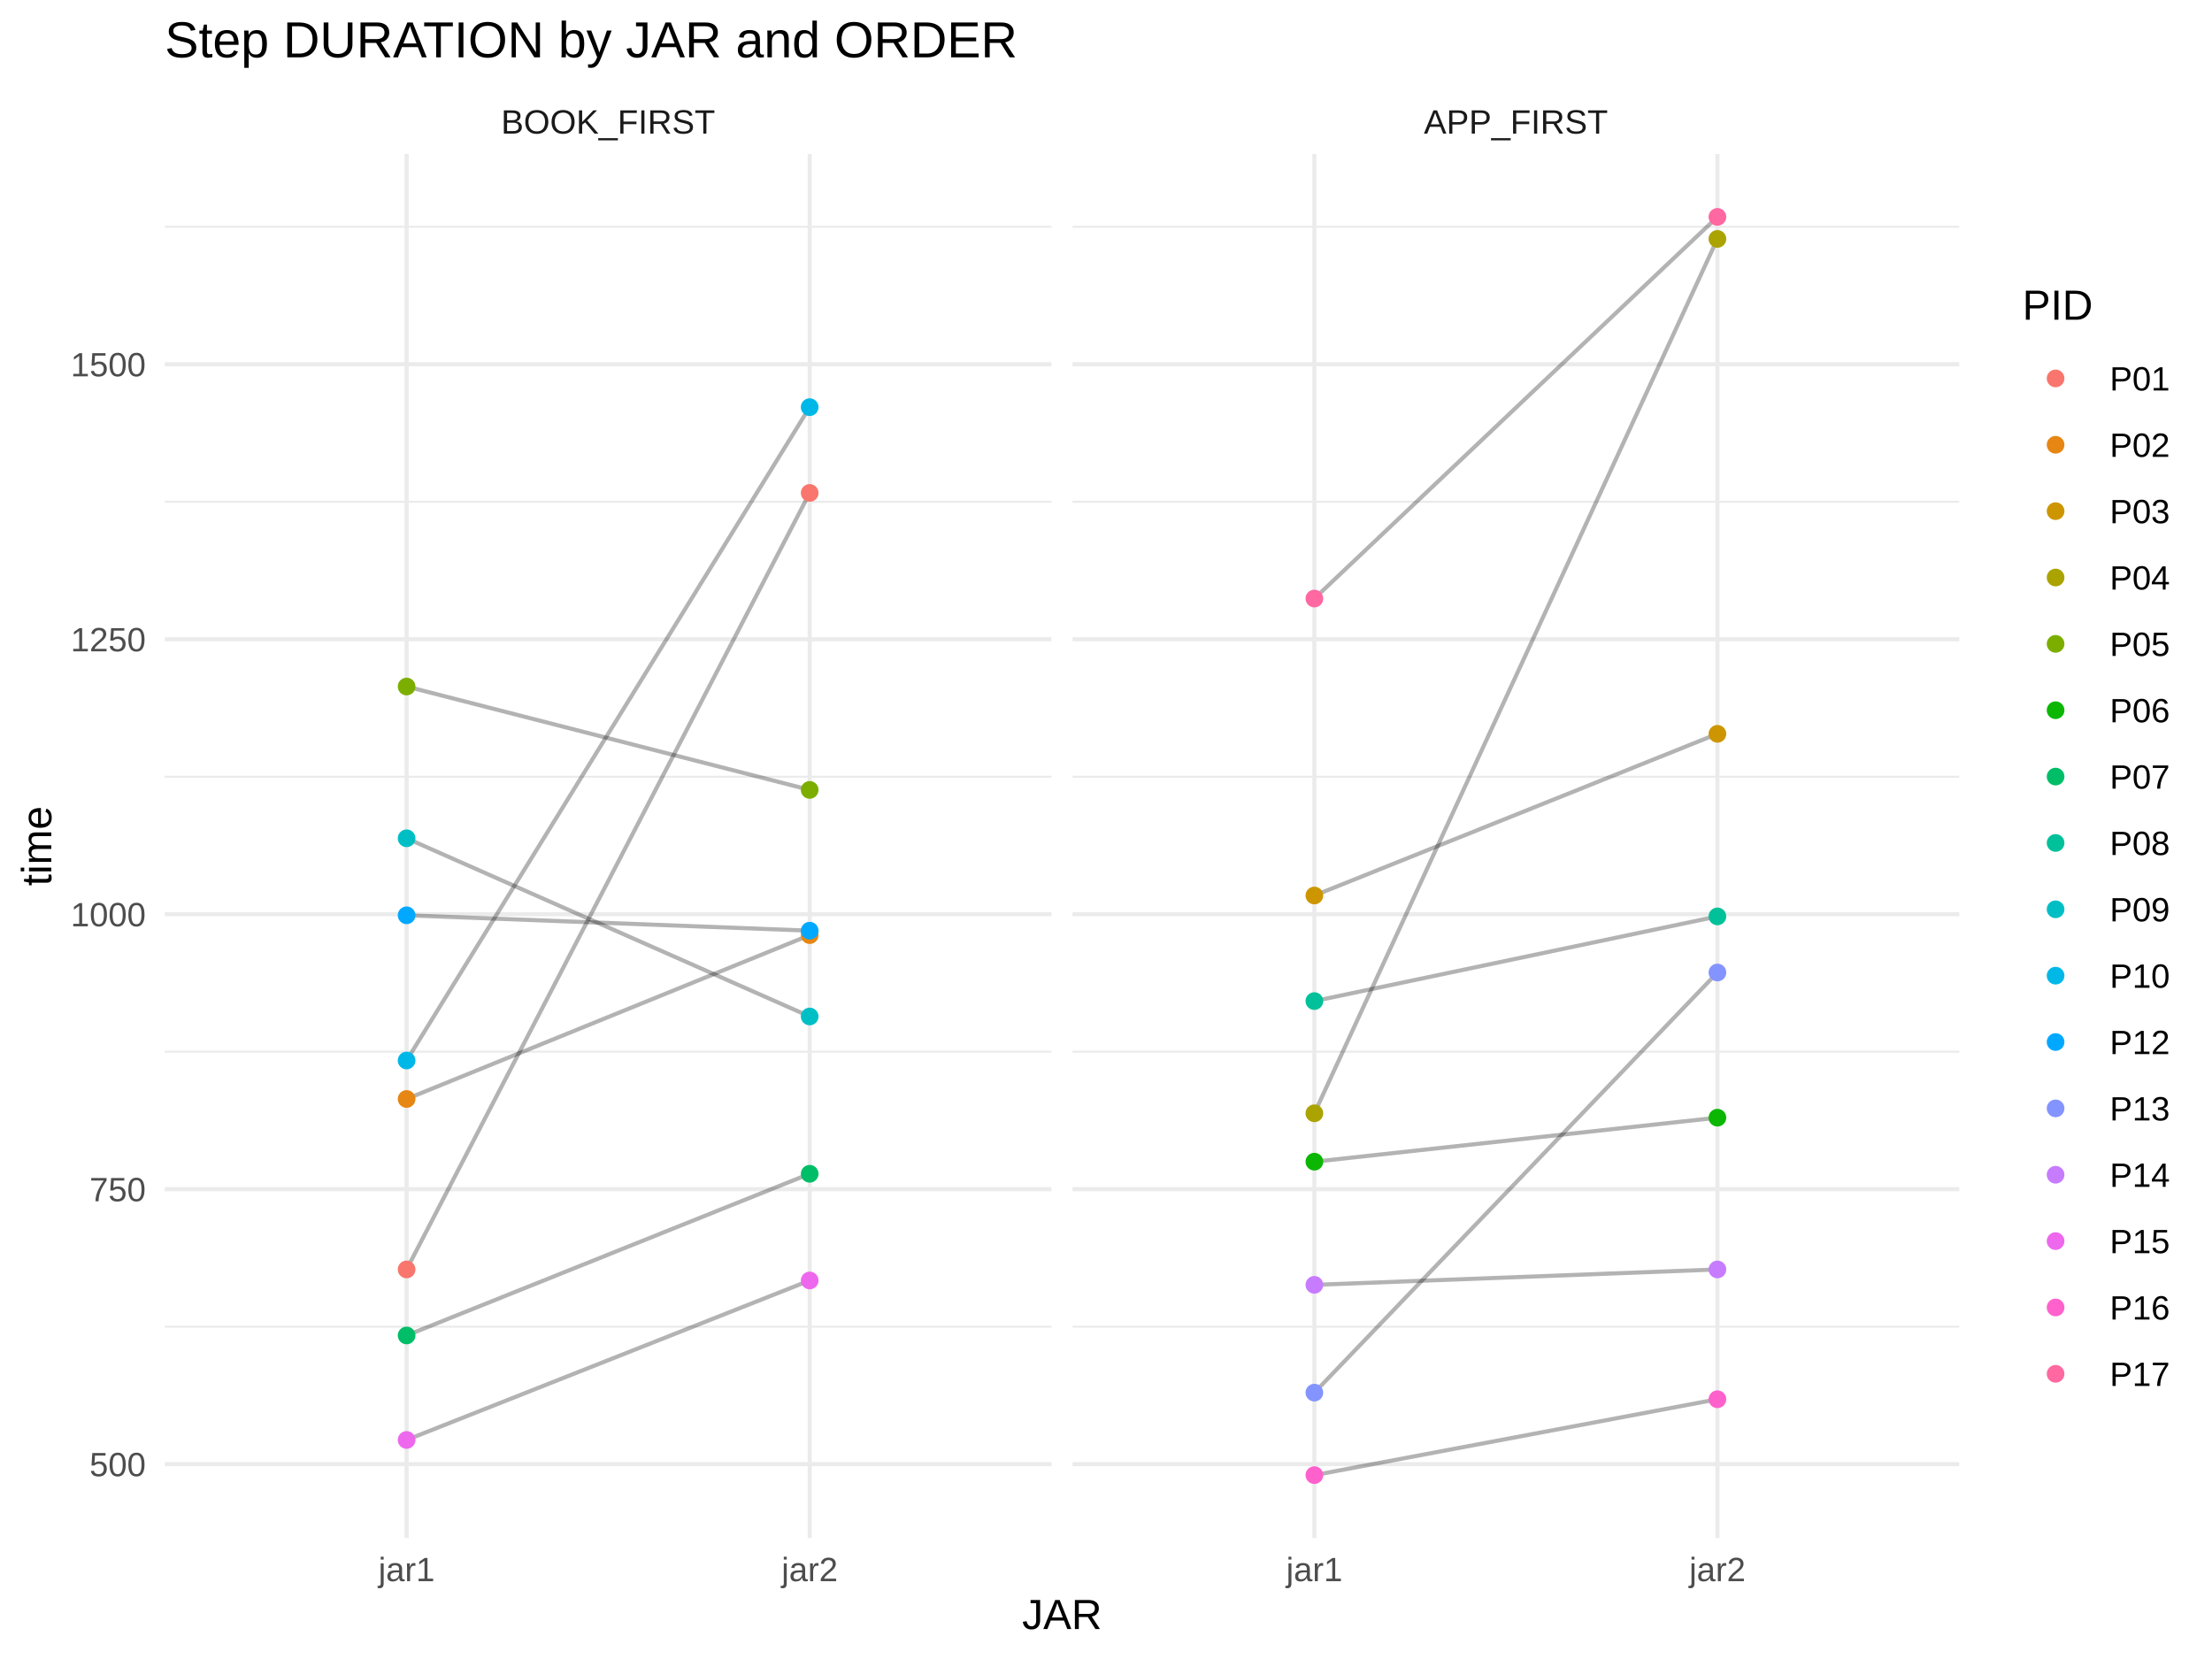
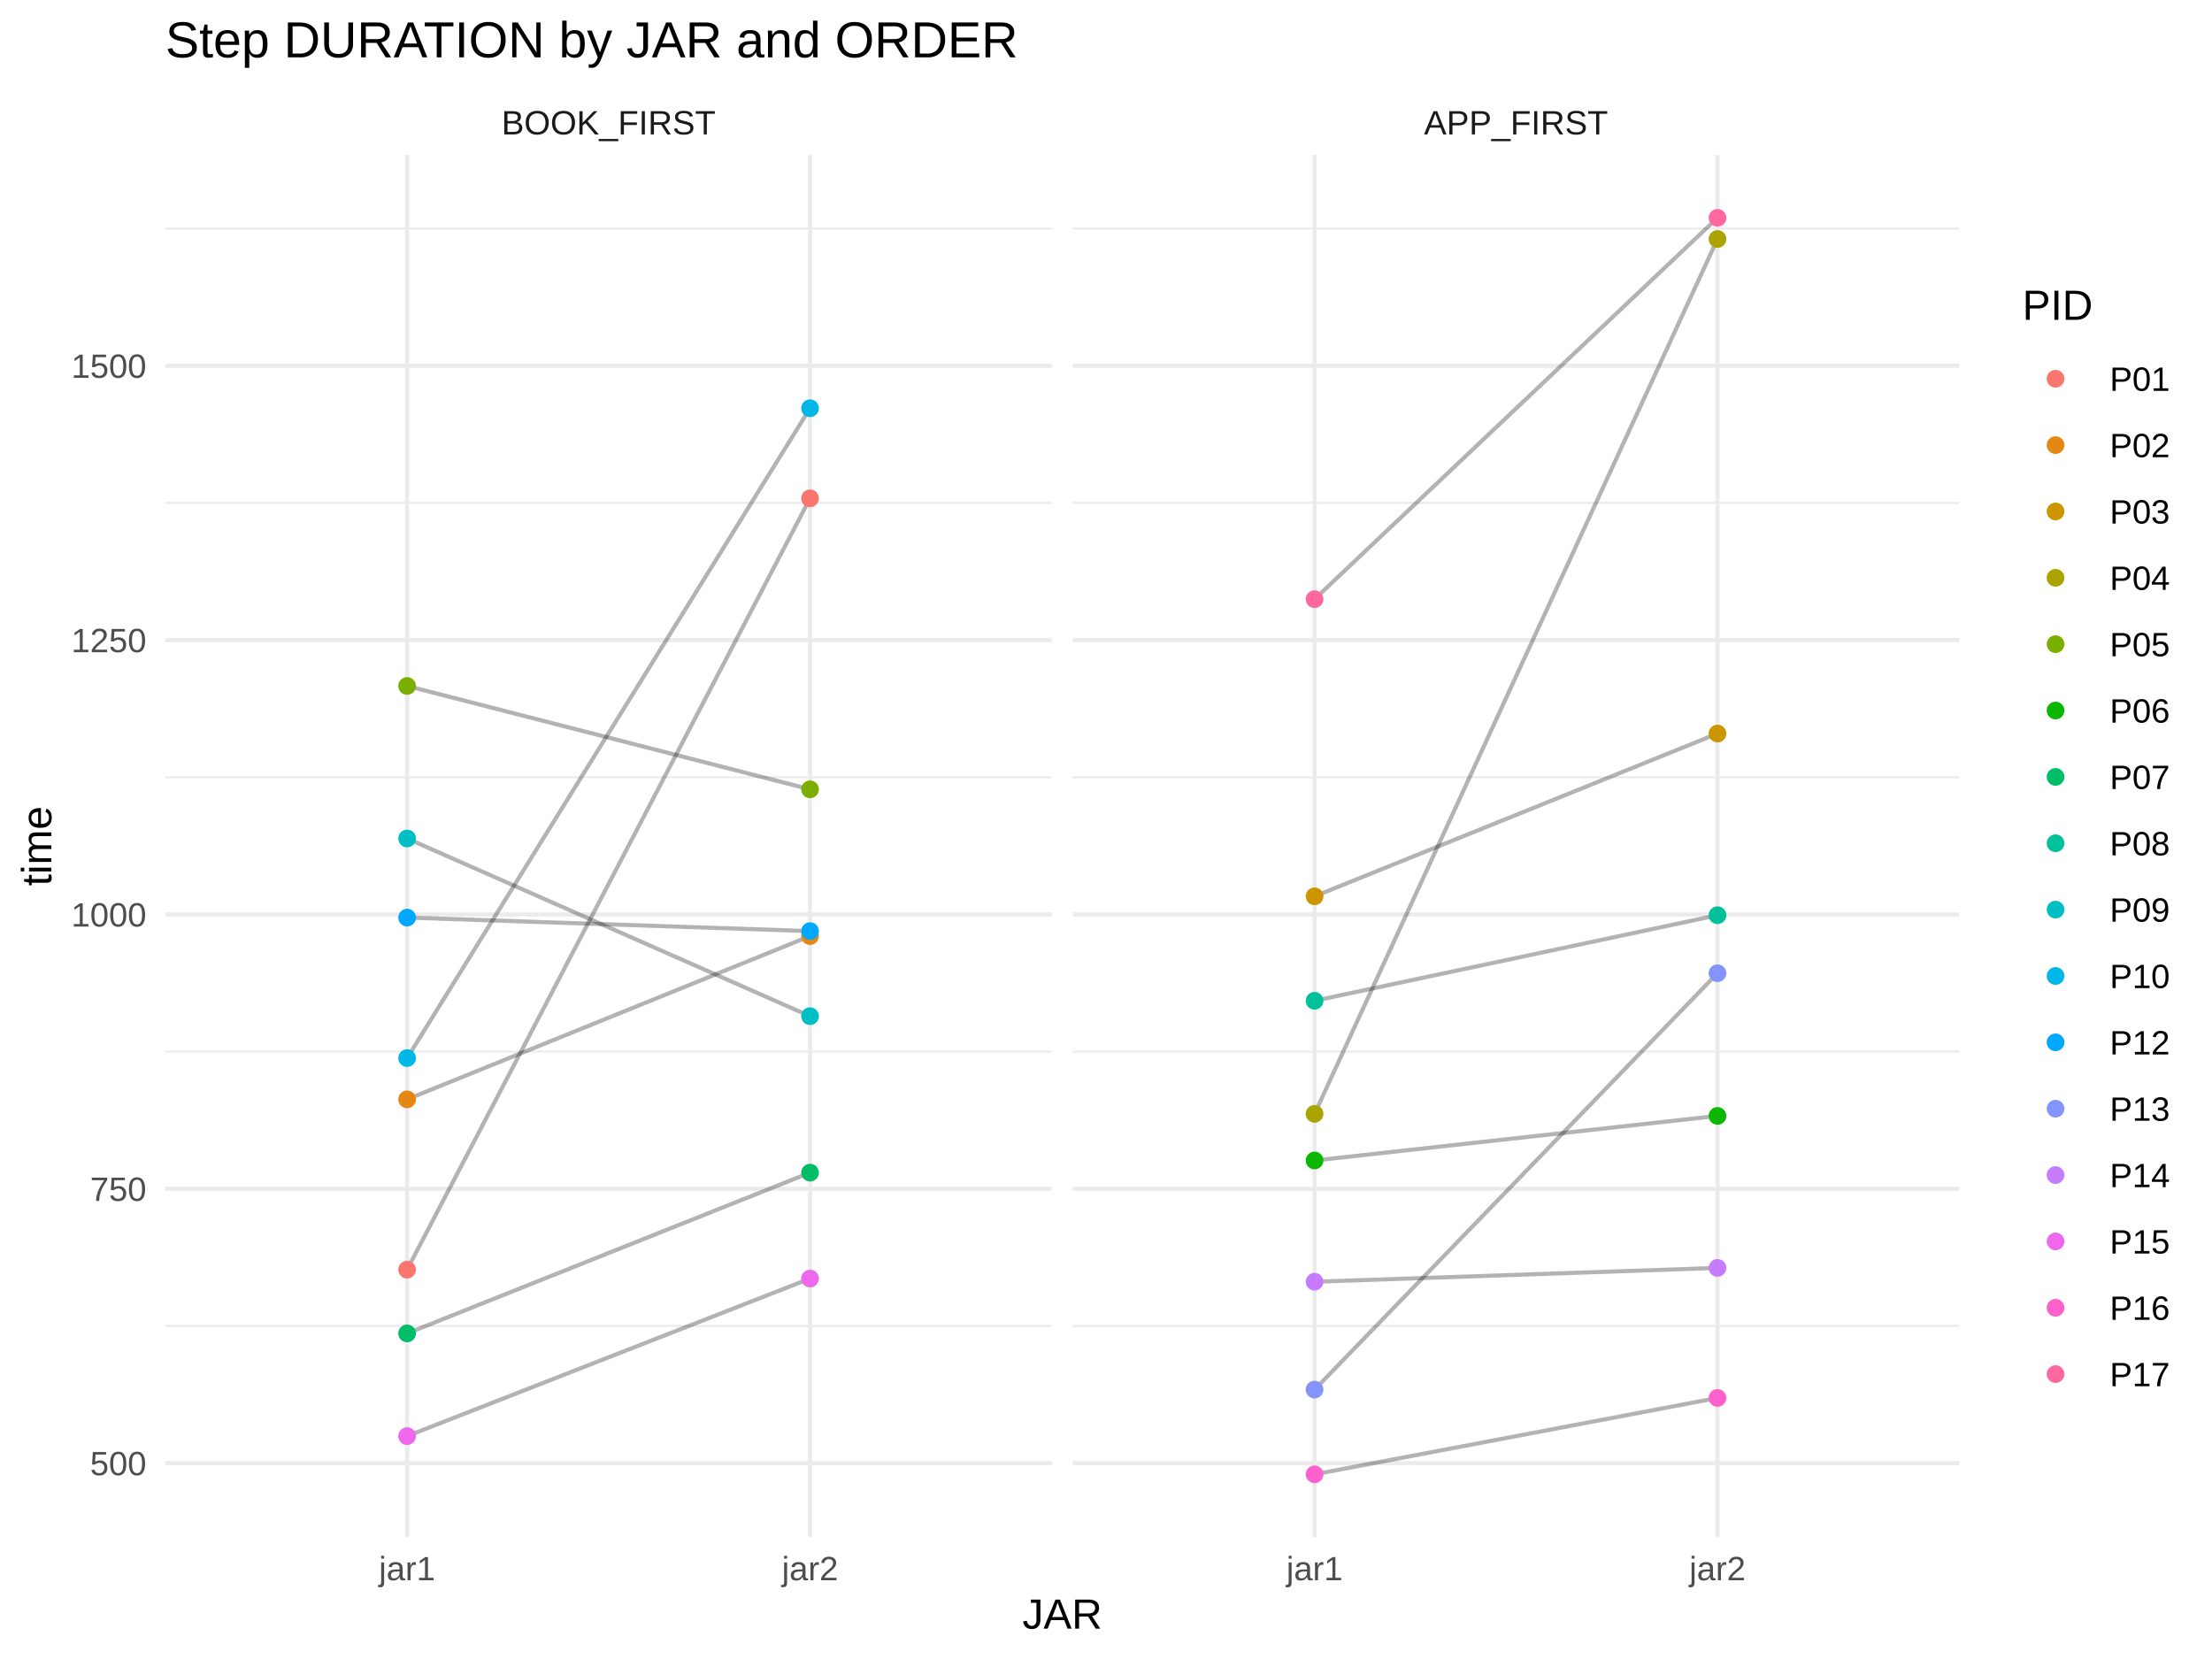
- <svg xmlns="http://www.w3.org/2000/svg" width="576.00pt" height="432.00pt" viewBox="0 0 576.00 432.00">
-   <g class="svglite">
-     <defs>
-       <style type="text/css">
+ <svg xmlns="http://www.w3.org/2000/svg" class="svglite" width="576.00pt" height="432.00pt" viewBox="0 0 576.00 432.00">
+   <defs>
+     <style type="text/css">
    .svglite line, .svglite polyline, .svglite polygon, .svglite path, .svglite rect, .svglite circle {
      fill: none;
      stroke: #000000;
      stroke-linecap: round;
      stroke-linejoin: round;
      stroke-miterlimit: 10.00;
    }
    .svglite text {
      white-space: pre;
    }
-     .svglite g.glyphgroup path {
-       fill: inherit;
-       stroke: none;
-     }
  </style>
-     </defs>
-     <rect width="100%" height="100%" style="stroke: none; fill: none;" />
-     <defs>
-       <clipPath id="cpMC4wMHw1NzYuMDB8MC4wMHw0MzIuMDA=">
-         <rect x="0.00" y="0.00" width="576.00" height="432.00" />
-       </clipPath>
-     </defs>
-     <g clip-path="url(#cpMC4wMHw1NzYuMDB8MC4wMHw0MzIuMDA=)">
+   </defs>
+   <rect width="100%" height="100%" style="stroke: none; fill: none;" />
+   <defs>
+     <clipPath id="cpMC4wMHw1NzYuMDB8MC4wMHw0MzIuMDA=">
+       <rect x="0.00" y="0.00" width="576.00" height="432.00" />
+     </clipPath>
+   </defs>
+   <g clip-path="url(#cpMC4wMHw1NzYuMDB8MC4wMHw0MzIuMDA=)">
</g>
-     <defs>
-       <clipPath id="cpNDIuOTF8MjczLjgxfDQwLjA5fDQwMC41MA==">
-         <rect x="42.91" y="40.09" width="230.90" height="360.41" />
-       </clipPath>
-     </defs>
-     <g clip-path="url(#cpNDIuOTF8MjczLjgxfDQwLjA5fDQwMC41MA==)">
-       <polyline points="42.91,345.46 273.81,345.46 " style="stroke-width: 0.53; stroke: #EBEBEB; stroke-linecap: butt;" />
-       <polyline points="42.91,273.86 273.81,273.86 " style="stroke-width: 0.53; stroke: #EBEBEB; stroke-linecap: butt;" />
-       <polyline points="42.91,202.26 273.81,202.26 " style="stroke-width: 0.53; stroke: #EBEBEB; stroke-linecap: butt;" />
-       <polyline points="42.91,130.66 273.81,130.66 " style="stroke-width: 0.53; stroke: #EBEBEB; stroke-linecap: butt;" />
-       <polyline points="42.91,59.05 273.81,59.05 " style="stroke-width: 0.53; stroke: #EBEBEB; stroke-linecap: butt;" />
-       <polyline points="42.91,381.26 273.81,381.26 " style="stroke-width: 1.07; stroke: #EBEBEB; stroke-linecap: butt;" />
-       <polyline points="42.91,309.66 273.81,309.66 " style="stroke-width: 1.07; stroke: #EBEBEB; stroke-linecap: butt;" />
-       <polyline points="42.91,238.06 273.81,238.06 " style="stroke-width: 1.07; stroke: #EBEBEB; stroke-linecap: butt;" />
-       <polyline points="42.91,166.46 273.81,166.46 " style="stroke-width: 1.07; stroke: #EBEBEB; stroke-linecap: butt;" />
-       <polyline points="42.91,94.85 273.81,94.85 " style="stroke-width: 1.07; stroke: #EBEBEB; stroke-linecap: butt;" />
-       <polyline points="105.88,400.50 105.88,40.09 " style="stroke-width: 1.07; stroke: #EBEBEB; stroke-linecap: butt;" />
-       <polyline points="210.84,400.50 210.84,40.09 " style="stroke-width: 1.07; stroke: #EBEBEB; stroke-linecap: butt;" />
-       <polyline points="105.88,330.56 210.84,128.36 " style="stroke-width: 1.07; stroke: #000000; stroke-opacity: 0.30; stroke-linecap: butt;" />
-       <polyline points="105.88,286.17 210.84,243.50 " style="stroke-width: 1.07; stroke: #000000; stroke-opacity: 0.30; stroke-linecap: butt;" />
-       <polyline points="105.88,178.77 210.84,205.69 " style="stroke-width: 1.07; stroke: #000000; stroke-opacity: 0.30; stroke-linecap: butt;" />
-       <polyline points="105.88,347.75 210.84,305.65 " style="stroke-width: 1.07; stroke: #000000; stroke-opacity: 0.30; stroke-linecap: butt;" />
-       <polyline points="105.88,218.29 210.84,264.69 " style="stroke-width: 1.07; stroke: #000000; stroke-opacity: 0.30; stroke-linecap: butt;" />
-       <polyline points="105.88,276.15 210.84,106.02 " style="stroke-width: 1.07; stroke: #000000; stroke-opacity: 0.30; stroke-linecap: butt;" />
-       <polyline points="105.88,238.34 210.84,242.35 " style="stroke-width: 1.07; stroke: #000000; stroke-opacity: 0.30; stroke-linecap: butt;" />
-       <polyline points="105.88,374.96 210.84,333.43 " style="stroke-width: 1.07; stroke: #000000; stroke-opacity: 0.30; stroke-linecap: butt;" />
-       <circle cx="105.88" cy="330.56" r="1.95" style="stroke-width: 0.71; stroke: #F8766D; fill: #F8766D;" />
-       <circle cx="210.84" cy="128.36" r="1.95" style="stroke-width: 0.71; stroke: #F8766D; fill: #F8766D;" />
-       <circle cx="105.88" cy="286.17" r="1.95" style="stroke-width: 0.71; stroke: #E68613; fill: #E68613;" />
-       <circle cx="210.84" cy="243.50" r="1.95" style="stroke-width: 0.71; stroke: #E68613; fill: #E68613;" />
-       <circle cx="105.88" cy="178.77" r="1.95" style="stroke-width: 0.71; stroke: #7CAE00; fill: #7CAE00;" />
-       <circle cx="210.84" cy="205.69" r="1.95" style="stroke-width: 0.71; stroke: #7CAE00; fill: #7CAE00;" />
-       <circle cx="105.88" cy="347.75" r="1.95" style="stroke-width: 0.71; stroke: #00BE67; fill: #00BE67;" />
-       <circle cx="210.84" cy="305.65" r="1.95" style="stroke-width: 0.71; stroke: #00BE67; fill: #00BE67;" />
-       <circle cx="105.88" cy="218.29" r="1.95" style="stroke-width: 0.71; stroke: #00BFC4; fill: #00BFC4;" />
-       <circle cx="210.84" cy="264.69" r="1.95" style="stroke-width: 0.71; stroke: #00BFC4; fill: #00BFC4;" />
-       <circle cx="105.88" cy="276.15" r="1.95" style="stroke-width: 0.71; stroke: #00B8E7; fill: #00B8E7;" />
-       <circle cx="210.84" cy="106.02" r="1.95" style="stroke-width: 0.71; stroke: #00B8E7; fill: #00B8E7;" />
-       <circle cx="105.88" cy="238.34" r="1.95" style="stroke-width: 0.71; stroke: #00A9FF; fill: #00A9FF;" />
-       <circle cx="210.84" cy="242.35" r="1.95" style="stroke-width: 0.71; stroke: #00A9FF; fill: #00A9FF;" />
-       <circle cx="105.88" cy="374.96" r="1.95" style="stroke-width: 0.71; stroke: #ED68ED; fill: #ED68ED;" />
-       <circle cx="210.84" cy="333.43" r="1.95" style="stroke-width: 0.71; stroke: #ED68ED; fill: #ED68ED;" />
-     </g>
-     <g clip-path="url(#cpMC4wMHw1NzYuMDB8MC4wMHw0MzIuMDA=)">
+   <defs>
+     <clipPath id="cpNDMuMDZ8MjczLjg4fDQwLjM2fDQwMC4yNw==">
+       <rect x="43.06" y="40.36" width="230.82" height="359.90" />
+     </clipPath>
+   </defs>
+   <g clip-path="url(#cpNDMuMDZ8MjczLjg4fDQwLjM2fDQwMC4yNw==)">
+     <polyline points="43.06,345.27 273.88,345.27 " style="stroke-width: 0.53; stroke: #EBEBEB; stroke-linecap: butt;" />
+     <polyline points="43.06,273.84 273.88,273.84 " style="stroke-width: 0.53; stroke: #EBEBEB; stroke-linecap: butt;" />
+     <polyline points="43.06,202.40 273.88,202.40 " style="stroke-width: 0.53; stroke: #EBEBEB; stroke-linecap: butt;" />
+     <polyline points="43.06,130.96 273.88,130.96 " style="stroke-width: 0.53; stroke: #EBEBEB; stroke-linecap: butt;" />
+     <polyline points="43.06,59.52 273.88,59.52 " style="stroke-width: 0.53; stroke: #EBEBEB; stroke-linecap: butt;" />
+     <polyline points="43.06,380.99 273.88,380.99 " style="stroke-width: 1.07; stroke: #EBEBEB; stroke-linecap: butt;" />
+     <polyline points="43.06,309.55 273.88,309.55 " style="stroke-width: 1.07; stroke: #EBEBEB; stroke-linecap: butt;" />
+     <polyline points="43.06,238.12 273.88,238.12 " style="stroke-width: 1.07; stroke: #EBEBEB; stroke-linecap: butt;" />
+     <polyline points="43.06,166.68 273.88,166.68 " style="stroke-width: 1.07; stroke: #EBEBEB; stroke-linecap: butt;" />
+     <polyline points="43.06,95.24 273.88,95.24 " style="stroke-width: 1.07; stroke: #EBEBEB; stroke-linecap: butt;" />
+     <polyline points="106.01,400.27 106.01,40.36 " style="stroke-width: 1.07; stroke: #EBEBEB; stroke-linecap: butt;" />
+     <polyline points="210.93,400.27 210.93,40.36 " style="stroke-width: 1.07; stroke: #EBEBEB; stroke-linecap: butt;" />
+     <polyline points="106.01,330.61 210.93,129.76 " style="stroke-width: 1.07; stroke: #000000; stroke-opacity: 0.30; stroke-linecap: butt;" />
+     <polyline points="106.01,286.27 210.93,243.75 " style="stroke-width: 1.07; stroke: #000000; stroke-opacity: 0.30; stroke-linecap: butt;" />
+     <polyline points="106.01,178.62 210.93,205.54 " style="stroke-width: 1.07; stroke: #000000; stroke-opacity: 0.30; stroke-linecap: butt;" />
+     <polyline points="106.01,347.22 210.93,305.35 " style="stroke-width: 1.07; stroke: #000000; stroke-opacity: 0.30; stroke-linecap: butt;" />
+     <polyline points="106.01,218.34 210.93,264.61 " style="stroke-width: 1.07; stroke: #000000; stroke-opacity: 0.30; stroke-linecap: butt;" />
+     <polyline points="106.01,275.52 210.93,106.30 " style="stroke-width: 1.07; stroke: #000000; stroke-opacity: 0.30; stroke-linecap: butt;" />
+     <polyline points="106.01,238.94 210.93,242.46 " style="stroke-width: 1.07; stroke: #000000; stroke-opacity: 0.30; stroke-linecap: butt;" />
+     <polyline points="106.01,373.96 210.93,332.93 " style="stroke-width: 1.07; stroke: #000000; stroke-opacity: 0.30; stroke-linecap: butt;" />
+     <circle cx="106.01" cy="330.61" r="1.95" style="stroke-width: 0.71; stroke: #F8766D; fill: #F8766D;" />
+     <circle cx="210.93" cy="129.76" r="1.95" style="stroke-width: 0.71; stroke: #F8766D; fill: #F8766D;" />
+     <circle cx="106.01" cy="286.27" r="1.95" style="stroke-width: 0.71; stroke: #E68613; fill: #E68613;" />
+     <circle cx="210.93" cy="243.75" r="1.95" style="stroke-width: 0.71; stroke: #E68613; fill: #E68613;" />
+     <circle cx="106.01" cy="178.62" r="1.95" style="stroke-width: 0.71; stroke: #7CAE00; fill: #7CAE00;" />
+     <circle cx="210.93" cy="205.54" r="1.95" style="stroke-width: 0.71; stroke: #7CAE00; fill: #7CAE00;" />
+     <circle cx="106.01" cy="347.22" r="1.95" style="stroke-width: 0.71; stroke: #00BE67; fill: #00BE67;" />
+     <circle cx="210.93" cy="305.35" r="1.95" style="stroke-width: 0.71; stroke: #00BE67; fill: #00BE67;" />
+     <circle cx="106.01" cy="218.34" r="1.95" style="stroke-width: 0.71; stroke: #00BFC4; fill: #00BFC4;" />
+     <circle cx="210.93" cy="264.61" r="1.95" style="stroke-width: 0.71; stroke: #00BFC4; fill: #00BFC4;" />
+     <circle cx="106.01" cy="275.52" r="1.95" style="stroke-width: 0.71; stroke: #00B8E7; fill: #00B8E7;" />
+     <circle cx="210.93" cy="106.30" r="1.95" style="stroke-width: 0.71; stroke: #00B8E7; fill: #00B8E7;" />
+     <circle cx="106.01" cy="238.94" r="1.95" style="stroke-width: 0.71; stroke: #00A9FF; fill: #00A9FF;" />
+     <circle cx="210.93" cy="242.46" r="1.95" style="stroke-width: 0.71; stroke: #00A9FF; fill: #00A9FF;" />
+     <circle cx="106.01" cy="373.96" r="1.95" style="stroke-width: 0.71; stroke: #ED68ED; fill: #ED68ED;" />
+     <circle cx="210.93" cy="332.93" r="1.95" style="stroke-width: 0.71; stroke: #ED68ED; fill: #ED68ED;" />
+   </g>
+   <g clip-path="url(#cpMC4wMHw1NzYuMDB8MC4wMHw0MzIuMDA=)">
</g>
-     <defs>
-       <clipPath id="cpMjc5LjI5fDUxMC4xOXw0MC4wOXw0MDAuNTA=">
-         <rect x="279.29" y="40.09" width="230.90" height="360.41" />
-       </clipPath>
-     </defs>
-     <g clip-path="url(#cpMjc5LjI5fDUxMC4xOXw0MC4wOXw0MDAuNTA=)">
-       <polyline points="279.29,345.46 510.19,345.46 " style="stroke-width: 0.53; stroke: #EBEBEB; stroke-linecap: butt;" />
-       <polyline points="279.29,273.86 510.19,273.86 " style="stroke-width: 0.53; stroke: #EBEBEB; stroke-linecap: butt;" />
-       <polyline points="279.29,202.26 510.19,202.26 " style="stroke-width: 0.53; stroke: #EBEBEB; stroke-linecap: butt;" />
-       <polyline points="279.29,130.66 510.19,130.66 " style="stroke-width: 0.53; stroke: #EBEBEB; stroke-linecap: butt;" />
-       <polyline points="279.29,59.05 510.19,59.05 " style="stroke-width: 0.53; stroke: #EBEBEB; stroke-linecap: butt;" />
-       <polyline points="279.29,381.26 510.19,381.26 " style="stroke-width: 1.07; stroke: #EBEBEB; stroke-linecap: butt;" />
-       <polyline points="279.29,309.66 510.19,309.66 " style="stroke-width: 1.07; stroke: #EBEBEB; stroke-linecap: butt;" />
-       <polyline points="279.29,238.06 510.19,238.06 " style="stroke-width: 1.07; stroke: #EBEBEB; stroke-linecap: butt;" />
-       <polyline points="279.29,166.46 510.19,166.46 " style="stroke-width: 1.07; stroke: #EBEBEB; stroke-linecap: butt;" />
-       <polyline points="279.29,94.85 510.19,94.85 " style="stroke-width: 1.07; stroke: #EBEBEB; stroke-linecap: butt;" />
-       <polyline points="342.26,400.50 342.26,40.09 " style="stroke-width: 1.07; stroke: #EBEBEB; stroke-linecap: butt;" />
-       <polyline points="447.21,400.50 447.21,40.09 " style="stroke-width: 1.07; stroke: #EBEBEB; stroke-linecap: butt;" />
-       <polyline points="342.26,233.19 447.21,191.09 " style="stroke-width: 1.07; stroke: #000000; stroke-opacity: 0.30; stroke-linecap: butt;" />
-       <polyline points="342.26,289.90 447.21,62.21 " style="stroke-width: 1.07; stroke: #000000; stroke-opacity: 0.30; stroke-linecap: butt;" />
-       <polyline points="342.26,302.50 447.21,291.04 " style="stroke-width: 1.07; stroke: #000000; stroke-opacity: 0.30; stroke-linecap: butt;" />
-       <polyline points="342.26,260.68 447.21,238.63 " style="stroke-width: 1.07; stroke: #000000; stroke-opacity: 0.30; stroke-linecap: butt;" />
-       <polyline points="342.26,362.64 447.21,253.24 " style="stroke-width: 1.07; stroke: #000000; stroke-opacity: 0.30; stroke-linecap: butt;" />
-       <polyline points="342.26,334.57 447.21,330.56 " style="stroke-width: 1.07; stroke: #000000; stroke-opacity: 0.30; stroke-linecap: butt;" />
-       <polyline points="342.26,384.12 447.21,364.36 " style="stroke-width: 1.07; stroke: #000000; stroke-opacity: 0.30; stroke-linecap: butt;" />
-       <polyline points="342.26,155.86 447.21,56.48 " style="stroke-width: 1.07; stroke: #000000; stroke-opacity: 0.30; stroke-linecap: butt;" />
-       <circle cx="342.26" cy="233.19" r="1.95" style="stroke-width: 0.71; stroke: #CD9600; fill: #CD9600;" />
-       <circle cx="447.21" cy="191.09" r="1.95" style="stroke-width: 0.71; stroke: #CD9600; fill: #CD9600;" />
-       <circle cx="342.26" cy="289.90" r="1.95" style="stroke-width: 0.71; stroke: #ABA300; fill: #ABA300;" />
-       <circle cx="447.21" cy="62.21" r="1.95" style="stroke-width: 0.71; stroke: #ABA300; fill: #ABA300;" />
-       <circle cx="342.26" cy="302.50" r="1.95" style="stroke-width: 0.71; stroke: #0BB702; fill: #0BB702;" />
-       <circle cx="447.21" cy="291.04" r="1.95" style="stroke-width: 0.71; stroke: #0BB702; fill: #0BB702;" />
-       <circle cx="342.26" cy="260.68" r="1.95" style="stroke-width: 0.71; stroke: #00C19A; fill: #00C19A;" />
-       <circle cx="447.21" cy="238.63" r="1.95" style="stroke-width: 0.71; stroke: #00C19A; fill: #00C19A;" />
-       <circle cx="342.26" cy="362.64" r="1.95" style="stroke-width: 0.71; stroke: #8494FF; fill: #8494FF;" />
-       <circle cx="447.21" cy="253.24" r="1.95" style="stroke-width: 0.71; stroke: #8494FF; fill: #8494FF;" />
-       <circle cx="342.26" cy="334.57" r="1.95" style="stroke-width: 0.71; stroke: #C77CFF; fill: #C77CFF;" />
-       <circle cx="447.21" cy="330.56" r="1.95" style="stroke-width: 0.71; stroke: #C77CFF; fill: #C77CFF;" />
-       <circle cx="342.26" cy="384.12" r="1.95" style="stroke-width: 0.71; stroke: #FF61CC; fill: #FF61CC;" />
-       <circle cx="447.21" cy="364.36" r="1.95" style="stroke-width: 0.71; stroke: #FF61CC; fill: #FF61CC;" />
-       <circle cx="342.26" cy="155.86" r="1.95" style="stroke-width: 0.71; stroke: #FF68A1; fill: #FF68A1;" />
-       <circle cx="447.21" cy="56.48" r="1.95" style="stroke-width: 0.71; stroke: #FF68A1; fill: #FF68A1;" />
-     </g>
-     <g clip-path="url(#cpMC4wMHw1NzYuMDB8MC4wMHw0MzIuMDA=)">
+   <defs>
+     <clipPath id="cpMjc5LjM2fDUxMC4xOHw0MC4zNnw0MDAuMjc=">
+       <rect x="279.36" y="40.36" width="230.82" height="359.90" />
+     </clipPath>
+   </defs>
+   <g clip-path="url(#cpMjc5LjM2fDUxMC4xOHw0MC4zNnw0MDAuMjc=)">
+     <polyline points="279.36,345.27 510.18,345.27 " style="stroke-width: 0.53; stroke: #EBEBEB; stroke-linecap: butt;" />
+     <polyline points="279.36,273.84 510.18,273.84 " style="stroke-width: 0.53; stroke: #EBEBEB; stroke-linecap: butt;" />
+     <polyline points="279.36,202.40 510.18,202.40 " style="stroke-width: 0.53; stroke: #EBEBEB; stroke-linecap: butt;" />
+     <polyline points="279.36,130.96 510.18,130.96 " style="stroke-width: 0.53; stroke: #EBEBEB; stroke-linecap: butt;" />
+     <polyline points="279.36,59.52 510.18,59.52 " style="stroke-width: 0.53; stroke: #EBEBEB; stroke-linecap: butt;" />
+     <polyline points="279.36,380.99 510.18,380.99 " style="stroke-width: 1.07; stroke: #EBEBEB; stroke-linecap: butt;" />
+     <polyline points="279.36,309.55 510.18,309.55 " style="stroke-width: 1.07; stroke: #EBEBEB; stroke-linecap: butt;" />
+     <polyline points="279.36,238.12 510.18,238.12 " style="stroke-width: 1.07; stroke: #EBEBEB; stroke-linecap: butt;" />
+     <polyline points="279.36,166.68 510.18,166.68 " style="stroke-width: 1.07; stroke: #EBEBEB; stroke-linecap: butt;" />
+     <polyline points="279.36,95.24 510.18,95.24 " style="stroke-width: 1.07; stroke: #EBEBEB; stroke-linecap: butt;" />
+     <polyline points="342.31,400.27 342.31,40.36 " style="stroke-width: 1.07; stroke: #EBEBEB; stroke-linecap: butt;" />
+     <polyline points="447.23,400.27 447.23,40.36 " style="stroke-width: 1.07; stroke: #EBEBEB; stroke-linecap: butt;" />
+     <polyline points="342.31,233.40 447.23,191.02 " style="stroke-width: 1.07; stroke: #000000; stroke-opacity: 0.30; stroke-linecap: butt;" />
+     <polyline points="342.31,290.04 447.23,62.24 " style="stroke-width: 1.07; stroke: #000000; stroke-opacity: 0.30; stroke-linecap: butt;" />
+     <polyline points="342.31,302.18 447.23,290.58 " style="stroke-width: 1.07; stroke: #000000; stroke-opacity: 0.30; stroke-linecap: butt;" />
+     <polyline points="342.31,260.60 447.23,238.32 " style="stroke-width: 1.07; stroke: #000000; stroke-opacity: 0.30; stroke-linecap: butt;" />
+     <polyline points="342.31,361.85 447.23,253.43 " style="stroke-width: 1.07; stroke: #000000; stroke-opacity: 0.30; stroke-linecap: butt;" />
+     <polyline points="342.31,333.76 447.23,330.16 " style="stroke-width: 1.07; stroke: #000000; stroke-opacity: 0.30; stroke-linecap: butt;" />
+     <polyline points="342.31,383.91 447.23,364.02 " style="stroke-width: 1.07; stroke: #000000; stroke-opacity: 0.30; stroke-linecap: butt;" />
+     <polyline points="342.31,156.02 447.23,56.72 " style="stroke-width: 1.07; stroke: #000000; stroke-opacity: 0.30; stroke-linecap: butt;" />
+     <circle cx="342.31" cy="233.40" r="1.95" style="stroke-width: 0.71; stroke: #CD9600; fill: #CD9600;" />
+     <circle cx="447.23" cy="191.02" r="1.95" style="stroke-width: 0.71; stroke: #CD9600; fill: #CD9600;" />
+     <circle cx="342.31" cy="290.04" r="1.95" style="stroke-width: 0.71; stroke: #ABA300; fill: #ABA300;" />
+     <circle cx="447.23" cy="62.24" r="1.95" style="stroke-width: 0.71; stroke: #ABA300; fill: #ABA300;" />
+     <circle cx="342.31" cy="302.18" r="1.95" style="stroke-width: 0.71; stroke: #0BB702; fill: #0BB702;" />
+     <circle cx="447.23" cy="290.58" r="1.95" style="stroke-width: 0.71; stroke: #0BB702; fill: #0BB702;" />
+     <circle cx="342.31" cy="260.60" r="1.95" style="stroke-width: 0.71; stroke: #00C19A; fill: #00C19A;" />
+     <circle cx="447.23" cy="238.32" r="1.95" style="stroke-width: 0.71; stroke: #00C19A; fill: #00C19A;" />
+     <circle cx="342.31" cy="361.85" r="1.95" style="stroke-width: 0.71; stroke: #8494FF; fill: #8494FF;" />
+     <circle cx="447.23" cy="253.43" r="1.95" style="stroke-width: 0.71; stroke: #8494FF; fill: #8494FF;" />
+     <circle cx="342.31" cy="333.76" r="1.95" style="stroke-width: 0.71; stroke: #C77CFF; fill: #C77CFF;" />
+     <circle cx="447.23" cy="330.16" r="1.95" style="stroke-width: 0.71; stroke: #C77CFF; fill: #C77CFF;" />
+     <circle cx="342.31" cy="383.91" r="1.95" style="stroke-width: 0.71; stroke: #FF61CC; fill: #FF61CC;" />
+     <circle cx="447.23" cy="364.02" r="1.95" style="stroke-width: 0.71; stroke: #FF61CC; fill: #FF61CC;" />
+     <circle cx="342.31" cy="156.02" r="1.95" style="stroke-width: 0.71; stroke: #FF68A1; fill: #FF68A1;" />
+     <circle cx="447.23" cy="56.72" r="1.95" style="stroke-width: 0.71; stroke: #FF68A1; fill: #FF68A1;" />
+   </g>
+   <g clip-path="url(#cpMC4wMHw1NzYuMDB8MC4wMHw0MzIuMDA=)">
</g>
-     <defs>
-       <clipPath id="cpNDIuOTF8MjczLjgxfDIzLjE4fDQwLjA5">
-         <rect x="42.91" y="23.18" width="230.90" height="16.92" />
-       </clipPath>
-     </defs>
-     <g clip-path="url(#cpNDIuOTF8MjczLjgxfDIzLjE4fDQwLjA5)">
-       <text x="158.36" y="34.79" text-anchor="middle" style="font-size: 8.80px;fill: #1A1A1A; font-family: &quot;Arial&quot;;" textLength="55.75px" lengthAdjust="spacingAndGlyphs">BOOK_FIRST</text>
-     </g>
-     <g clip-path="url(#cpMC4wMHw1NzYuMDB8MC4wMHw0MzIuMDA=)">
+   <defs>
+     <clipPath id="cpNDMuMDZ8MjczLjg4fDIzLjM0fDQwLjM2">
+       <rect x="43.06" y="23.34" width="230.82" height="17.03" />
+     </clipPath>
+   </defs>
+   <g clip-path="url(#cpNDMuMDZ8MjczLjg4fDIzLjM0fDQwLjM2)">
+     <text x="158.47" y="35.00" text-anchor="middle" style="font-size: 8.80px;fill: #1A1A1A; font-family: &quot;Arial&quot;;" textLength="55.71px" lengthAdjust="spacingAndGlyphs">BOOK_FIRST</text>
+   </g>
+   <g clip-path="url(#cpMC4wMHw1NzYuMDB8MC4wMHw0MzIuMDA=)">
</g>
-     <defs>
-       <clipPath id="cpMjc5LjI5fDUxMC4xOXwyMy4xOHw0MC4wOQ==">
-         <rect x="279.29" y="23.18" width="230.90" height="16.92" />
-       </clipPath>
-     </defs>
-     <g clip-path="url(#cpMjc5LjI5fDUxMC4xOXwyMy4xOHw0MC4wOQ==)">
-       <text x="394.74" y="34.79" text-anchor="middle" style="font-size: 8.80px;fill: #1A1A1A; font-family: &quot;Arial&quot;;" textLength="47.94px" lengthAdjust="spacingAndGlyphs">APP_FIRST</text>
-     </g>
-     <g clip-path="url(#cpMC4wMHw1NzYuMDB8MC4wMHw0MzIuMDA=)">
-       <text x="105.88" y="411.74" text-anchor="middle" style="font-size: 8.80px;fill: #4D4D4D; font-family: &quot;Arial&quot;;" textLength="14.66px" lengthAdjust="spacingAndGlyphs">jar1</text>
-       <text x="210.84" y="411.74" text-anchor="middle" style="font-size: 8.80px;fill: #4D4D4D; font-family: &quot;Arial&quot;;" textLength="14.66px" lengthAdjust="spacingAndGlyphs">jar2</text>
-       <text x="342.26" y="411.74" text-anchor="middle" style="font-size: 8.80px;fill: #4D4D4D; font-family: &quot;Arial&quot;;" textLength="14.66px" lengthAdjust="spacingAndGlyphs">jar1</text>
-       <text x="447.21" y="411.74" text-anchor="middle" style="font-size: 8.80px;fill: #4D4D4D; font-family: &quot;Arial&quot;;" textLength="14.66px" lengthAdjust="spacingAndGlyphs">jar2</text>
-       <text x="37.98" y="384.41" text-anchor="end" style="font-size: 8.80px;fill: #4D4D4D; font-family: &quot;Arial&quot;;" textLength="14.67px" lengthAdjust="spacingAndGlyphs">500</text>
-       <text x="37.98" y="312.81" text-anchor="end" style="font-size: 8.80px;fill: #4D4D4D; font-family: &quot;Arial&quot;;" textLength="14.67px" lengthAdjust="spacingAndGlyphs">750</text>
-       <text x="37.98" y="241.21" text-anchor="end" style="font-size: 8.80px;fill: #4D4D4D; font-family: &quot;Arial&quot;;" textLength="19.56px" lengthAdjust="spacingAndGlyphs">1000</text>
-       <text x="37.98" y="169.61" text-anchor="end" style="font-size: 8.80px;fill: #4D4D4D; font-family: &quot;Arial&quot;;" textLength="19.56px" lengthAdjust="spacingAndGlyphs">1250</text>
-       <text x="37.98" y="98.00" text-anchor="end" style="font-size: 8.80px;fill: #4D4D4D; font-family: &quot;Arial&quot;;" textLength="19.56px" lengthAdjust="spacingAndGlyphs">1500</text>
-       <text x="276.55" y="424.20" text-anchor="middle" style="font-size: 11.00px; font-family: &quot;Arial&quot;;" textLength="20.78px" lengthAdjust="spacingAndGlyphs">JAR</text>
-       <text transform="translate(13.36,220.30) rotate(-90)" text-anchor="middle" style="font-size: 11.00px; font-family: &quot;Arial&quot;;" textLength="20.78px" lengthAdjust="spacingAndGlyphs">time</text>
-       <text x="526.63" y="83.26" style="font-size: 11.00px; font-family: &quot;Arial&quot;;" textLength="18.34px" lengthAdjust="spacingAndGlyphs">PID</text>
-       <circle cx="535.27" cy="98.54" r="1.95" style="stroke-width: 0.71; stroke: #F8766D; fill: #F8766D;" />
-       <circle cx="535.27" cy="115.82" r="1.95" style="stroke-width: 0.71; stroke: #E68613; fill: #E68613;" />
-       <circle cx="535.27" cy="133.10" r="1.95" style="stroke-width: 0.71; stroke: #CD9600; fill: #CD9600;" />
-       <circle cx="535.27" cy="150.38" r="1.95" style="stroke-width: 0.71; stroke: #ABA300; fill: #ABA300;" />
-       <circle cx="535.27" cy="167.66" r="1.95" style="stroke-width: 0.71; stroke: #7CAE00; fill: #7CAE00;" />
-       <circle cx="535.27" cy="184.94" r="1.95" style="stroke-width: 0.71; stroke: #0BB702; fill: #0BB702;" />
-       <circle cx="535.27" cy="202.22" r="1.95" style="stroke-width: 0.71; stroke: #00BE67; fill: #00BE67;" />
-       <circle cx="535.27" cy="219.50" r="1.95" style="stroke-width: 0.71; stroke: #00C19A; fill: #00C19A;" />
-       <circle cx="535.27" cy="236.78" r="1.95" style="stroke-width: 0.71; stroke: #00BFC4; fill: #00BFC4;" />
-       <circle cx="535.27" cy="254.06" r="1.95" style="stroke-width: 0.71; stroke: #00B8E7; fill: #00B8E7;" />
-       <circle cx="535.27" cy="271.34" r="1.95" style="stroke-width: 0.71; stroke: #00A9FF; fill: #00A9FF;" />
-       <circle cx="535.27" cy="288.62" r="1.95" style="stroke-width: 0.71; stroke: #8494FF; fill: #8494FF;" />
-       <circle cx="535.27" cy="305.90" r="1.95" style="stroke-width: 0.71; stroke: #C77CFF; fill: #C77CFF;" />
-       <circle cx="535.27" cy="323.18" r="1.95" style="stroke-width: 0.71; stroke: #ED68ED; fill: #ED68ED;" />
-       <circle cx="535.27" cy="340.46" r="1.95" style="stroke-width: 0.71; stroke: #FF61CC; fill: #FF61CC;" />
-       <circle cx="535.27" cy="357.74" r="1.95" style="stroke-width: 0.71; stroke: #FF68A1; fill: #FF68A1;" />
-       <text x="549.38" y="101.69" style="font-size: 8.80px; font-family: &quot;Arial&quot;;" textLength="15.66px" lengthAdjust="spacingAndGlyphs">P01</text>
-       <text x="549.38" y="118.97" style="font-size: 8.80px; font-family: &quot;Arial&quot;;" textLength="15.66px" lengthAdjust="spacingAndGlyphs">P02</text>
-       <text x="549.38" y="136.25" style="font-size: 8.80px; font-family: &quot;Arial&quot;;" textLength="15.66px" lengthAdjust="spacingAndGlyphs">P03</text>
-       <text x="549.38" y="153.53" style="font-size: 8.80px; font-family: &quot;Arial&quot;;" textLength="15.66px" lengthAdjust="spacingAndGlyphs">P04</text>
-       <text x="549.38" y="170.81" style="font-size: 8.80px; font-family: &quot;Arial&quot;;" textLength="15.66px" lengthAdjust="spacingAndGlyphs">P05</text>
-       <text x="549.38" y="188.09" style="font-size: 8.80px; font-family: &quot;Arial&quot;;" textLength="15.66px" lengthAdjust="spacingAndGlyphs">P06</text>
-       <text x="549.38" y="205.37" style="font-size: 8.80px; font-family: &quot;Arial&quot;;" textLength="15.66px" lengthAdjust="spacingAndGlyphs">P07</text>
-       <text x="549.38" y="222.65" style="font-size: 8.80px; font-family: &quot;Arial&quot;;" textLength="15.66px" lengthAdjust="spacingAndGlyphs">P08</text>
-       <text x="549.38" y="239.93" style="font-size: 8.80px; font-family: &quot;Arial&quot;;" textLength="15.66px" lengthAdjust="spacingAndGlyphs">P09</text>
-       <text x="549.38" y="257.21" style="font-size: 8.80px; font-family: &quot;Arial&quot;;" textLength="15.66px" lengthAdjust="spacingAndGlyphs">P10</text>
-       <text x="549.38" y="274.49" style="font-size: 8.80px; font-family: &quot;Arial&quot;;" textLength="15.66px" lengthAdjust="spacingAndGlyphs">P12</text>
-       <text x="549.38" y="291.77" style="font-size: 8.80px; font-family: &quot;Arial&quot;;" textLength="15.66px" lengthAdjust="spacingAndGlyphs">P13</text>
-       <text x="549.38" y="309.05" style="font-size: 8.80px; font-family: &quot;Arial&quot;;" textLength="15.66px" lengthAdjust="spacingAndGlyphs">P14</text>
-       <text x="549.38" y="326.33" style="font-size: 8.80px; font-family: &quot;Arial&quot;;" textLength="15.66px" lengthAdjust="spacingAndGlyphs">P15</text>
-       <text x="549.38" y="343.61" style="font-size: 8.80px; font-family: &quot;Arial&quot;;" textLength="15.66px" lengthAdjust="spacingAndGlyphs">P16</text>
-       <text x="549.38" y="360.89" style="font-size: 8.80px; font-family: &quot;Arial&quot;;" textLength="15.66px" lengthAdjust="spacingAndGlyphs">P17</text>
-       <text x="42.91" y="14.93" style="font-size: 13.20px; font-family: &quot;Arial&quot;;" textLength="221.77px" lengthAdjust="spacingAndGlyphs">Step DURATION by JAR and ORDER</text>
-     </g>
+   <defs>
+     <clipPath id="cpMjc5LjM2fDUxMC4xOHwyMy4zNHw0MC4zNg==">
+       <rect x="279.36" y="23.34" width="230.82" height="17.03" />
+     </clipPath>
+   </defs>
+   <g clip-path="url(#cpMjc5LjM2fDUxMC4xOHwyMy4zNHw0MC4zNg==)">
+     <text x="394.77" y="35.00" text-anchor="middle" style="font-size: 8.80px;fill: #1A1A1A; font-family: &quot;Arial&quot;;" textLength="47.90px" lengthAdjust="spacingAndGlyphs">APP_FIRST</text>
+   </g>
+   <g clip-path="url(#cpMC4wMHw1NzYuMDB8MC4wMHw0MzIuMDA=)">
+     <text x="106.01" y="411.50" text-anchor="middle" style="font-size: 8.80px;fill: #4D4D4D; font-family: &quot;Arial&quot;;" textLength="14.67px" lengthAdjust="spacingAndGlyphs">jar1</text>
+     <text x="210.93" y="411.50" text-anchor="middle" style="font-size: 8.80px;fill: #4D4D4D; font-family: &quot;Arial&quot;;" textLength="14.67px" lengthAdjust="spacingAndGlyphs">jar2</text>
+     <text x="342.31" y="411.50" text-anchor="middle" style="font-size: 8.80px;fill: #4D4D4D; font-family: &quot;Arial&quot;;" textLength="14.67px" lengthAdjust="spacingAndGlyphs">jar1</text>
+     <text x="447.23" y="411.50" text-anchor="middle" style="font-size: 8.80px;fill: #4D4D4D; font-family: &quot;Arial&quot;;" textLength="14.67px" lengthAdjust="spacingAndGlyphs">jar2</text>
+     <text x="38.13" y="384.15" text-anchor="end" style="font-size: 8.80px;fill: #4D4D4D; font-family: &quot;Arial&quot;;" textLength="14.69px" lengthAdjust="spacingAndGlyphs">500</text>
+     <text x="38.13" y="312.71" text-anchor="end" style="font-size: 8.80px;fill: #4D4D4D; font-family: &quot;Arial&quot;;" textLength="14.69px" lengthAdjust="spacingAndGlyphs">750</text>
+     <text x="38.13" y="241.27" text-anchor="end" style="font-size: 8.80px;fill: #4D4D4D; font-family: &quot;Arial&quot;;" textLength="19.58px" lengthAdjust="spacingAndGlyphs">1000</text>
+     <text x="38.13" y="169.83" text-anchor="end" style="font-size: 8.80px;fill: #4D4D4D; font-family: &quot;Arial&quot;;" textLength="19.58px" lengthAdjust="spacingAndGlyphs">1250</text>
+     <text x="38.13" y="98.39" text-anchor="end" style="font-size: 8.80px;fill: #4D4D4D; font-family: &quot;Arial&quot;;" textLength="19.58px" lengthAdjust="spacingAndGlyphs">1500</text>
+     <text x="276.62" y="424.09" text-anchor="middle" style="font-size: 11.00px; font-family: &quot;Arial&quot;;" textLength="20.78px" lengthAdjust="spacingAndGlyphs">JAR</text>
+     <text transform="translate(13.37,220.31) rotate(-90)" text-anchor="middle" style="font-size: 11.00px; font-family: &quot;Arial&quot;;" textLength="20.78px" lengthAdjust="spacingAndGlyphs">time</text>
+     <text x="526.62" y="83.28" style="font-size: 11.00px; font-family: &quot;Arial&quot;;" textLength="18.33px" lengthAdjust="spacingAndGlyphs">PID</text>
+     <circle cx="535.26" cy="98.62" r="1.95" style="stroke-width: 0.71; stroke: #F8766D; fill: #F8766D;" />
+     <circle cx="535.26" cy="115.90" r="1.95" style="stroke-width: 0.71; stroke: #E68613; fill: #E68613;" />
+     <circle cx="535.26" cy="133.18" r="1.95" style="stroke-width: 0.71; stroke: #CD9600; fill: #CD9600;" />
+     <circle cx="535.26" cy="150.46" r="1.95" style="stroke-width: 0.71; stroke: #ABA300; fill: #ABA300;" />
+     <circle cx="535.26" cy="167.74" r="1.95" style="stroke-width: 0.71; stroke: #7CAE00; fill: #7CAE00;" />
+     <circle cx="535.26" cy="185.02" r="1.95" style="stroke-width: 0.71; stroke: #0BB702; fill: #0BB702;" />
+     <circle cx="535.26" cy="202.30" r="1.95" style="stroke-width: 0.71; stroke: #00BE67; fill: #00BE67;" />
+     <circle cx="535.26" cy="219.58" r="1.95" style="stroke-width: 0.71; stroke: #00C19A; fill: #00C19A;" />
+     <circle cx="535.26" cy="236.86" r="1.95" style="stroke-width: 0.71; stroke: #00BFC4; fill: #00BFC4;" />
+     <circle cx="535.26" cy="254.14" r="1.95" style="stroke-width: 0.71; stroke: #00B8E7; fill: #00B8E7;" />
+     <circle cx="535.26" cy="271.42" r="1.95" style="stroke-width: 0.71; stroke: #00A9FF; fill: #00A9FF;" />
+     <circle cx="535.26" cy="288.70" r="1.95" style="stroke-width: 0.71; stroke: #8494FF; fill: #8494FF;" />
+     <circle cx="535.26" cy="305.98" r="1.95" style="stroke-width: 0.71; stroke: #C77CFF; fill: #C77CFF;" />
+     <circle cx="535.26" cy="323.26" r="1.95" style="stroke-width: 0.71; stroke: #ED68ED; fill: #ED68ED;" />
+     <circle cx="535.26" cy="340.54" r="1.95" style="stroke-width: 0.71; stroke: #FF61CC; fill: #FF61CC;" />
+     <circle cx="535.26" cy="357.82" r="1.95" style="stroke-width: 0.71; stroke: #FF68A1; fill: #FF68A1;" />
+     <text x="549.38" y="101.77" style="font-size: 8.80px; font-family: &quot;Arial&quot;;" textLength="15.66px" lengthAdjust="spacingAndGlyphs">P01</text>
+     <text x="549.38" y="119.05" style="font-size: 8.80px; font-family: &quot;Arial&quot;;" textLength="15.66px" lengthAdjust="spacingAndGlyphs">P02</text>
+     <text x="549.38" y="136.33" style="font-size: 8.80px; font-family: &quot;Arial&quot;;" textLength="15.66px" lengthAdjust="spacingAndGlyphs">P03</text>
+     <text x="549.38" y="153.61" style="font-size: 8.80px; font-family: &quot;Arial&quot;;" textLength="15.66px" lengthAdjust="spacingAndGlyphs">P04</text>
+     <text x="549.38" y="170.89" style="font-size: 8.80px; font-family: &quot;Arial&quot;;" textLength="15.66px" lengthAdjust="spacingAndGlyphs">P05</text>
+     <text x="549.38" y="188.17" style="font-size: 8.80px; font-family: &quot;Arial&quot;;" textLength="15.66px" lengthAdjust="spacingAndGlyphs">P06</text>
+     <text x="549.38" y="205.45" style="font-size: 8.80px; font-family: &quot;Arial&quot;;" textLength="15.66px" lengthAdjust="spacingAndGlyphs">P07</text>
+     <text x="549.38" y="222.73" style="font-size: 8.80px; font-family: &quot;Arial&quot;;" textLength="15.66px" lengthAdjust="spacingAndGlyphs">P08</text>
+     <text x="549.38" y="240.01" style="font-size: 8.80px; font-family: &quot;Arial&quot;;" textLength="15.66px" lengthAdjust="spacingAndGlyphs">P09</text>
+     <text x="549.38" y="257.29" style="font-size: 8.80px; font-family: &quot;Arial&quot;;" textLength="15.66px" lengthAdjust="spacingAndGlyphs">P10</text>
+     <text x="549.38" y="274.57" style="font-size: 8.80px; font-family: &quot;Arial&quot;;" textLength="15.66px" lengthAdjust="spacingAndGlyphs">P12</text>
+     <text x="549.38" y="291.85" style="font-size: 8.80px; font-family: &quot;Arial&quot;;" textLength="15.66px" lengthAdjust="spacingAndGlyphs">P13</text>
+     <text x="549.38" y="309.13" style="font-size: 8.80px; font-family: &quot;Arial&quot;;" textLength="15.66px" lengthAdjust="spacingAndGlyphs">P14</text>
+     <text x="549.38" y="326.41" style="font-size: 8.80px; font-family: &quot;Arial&quot;;" textLength="15.66px" lengthAdjust="spacingAndGlyphs">P15</text>
+     <text x="549.38" y="343.69" style="font-size: 8.80px; font-family: &quot;Arial&quot;;" textLength="15.66px" lengthAdjust="spacingAndGlyphs">P16</text>
+     <text x="549.38" y="360.97" style="font-size: 8.80px; font-family: &quot;Arial&quot;;" textLength="15.66px" lengthAdjust="spacingAndGlyphs">P17</text>
+     <text x="43.06" y="14.94" style="font-size: 13.20px; font-family: &quot;Arial&quot;;" textLength="222.84px" lengthAdjust="spacingAndGlyphs">Step DURATION by JAR and ORDER</text>
  </g>
</svg>
